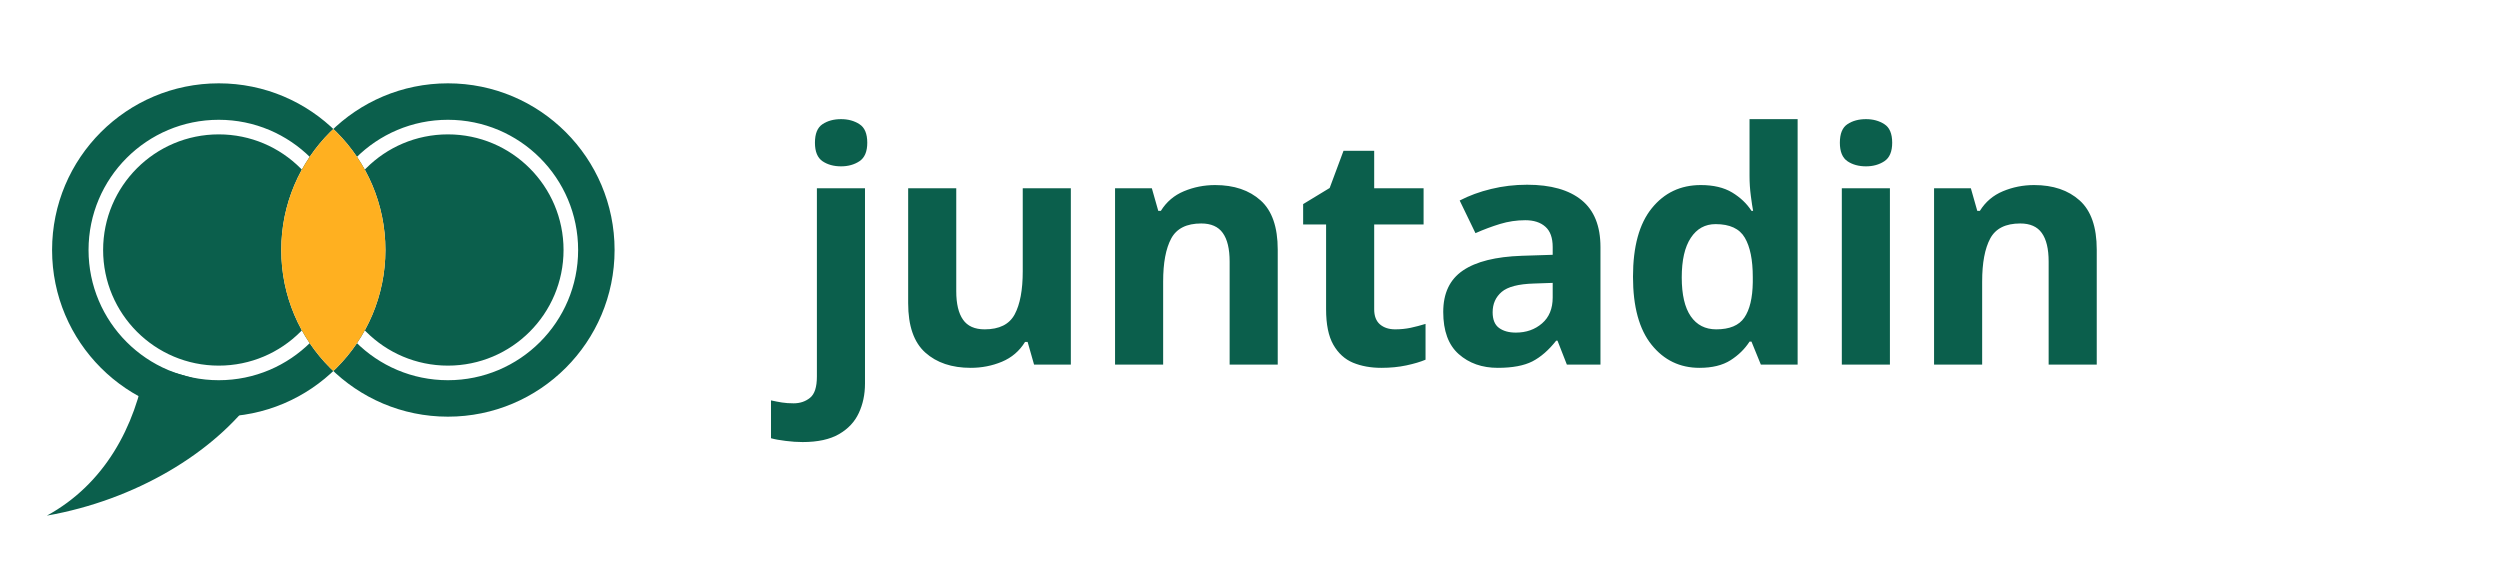
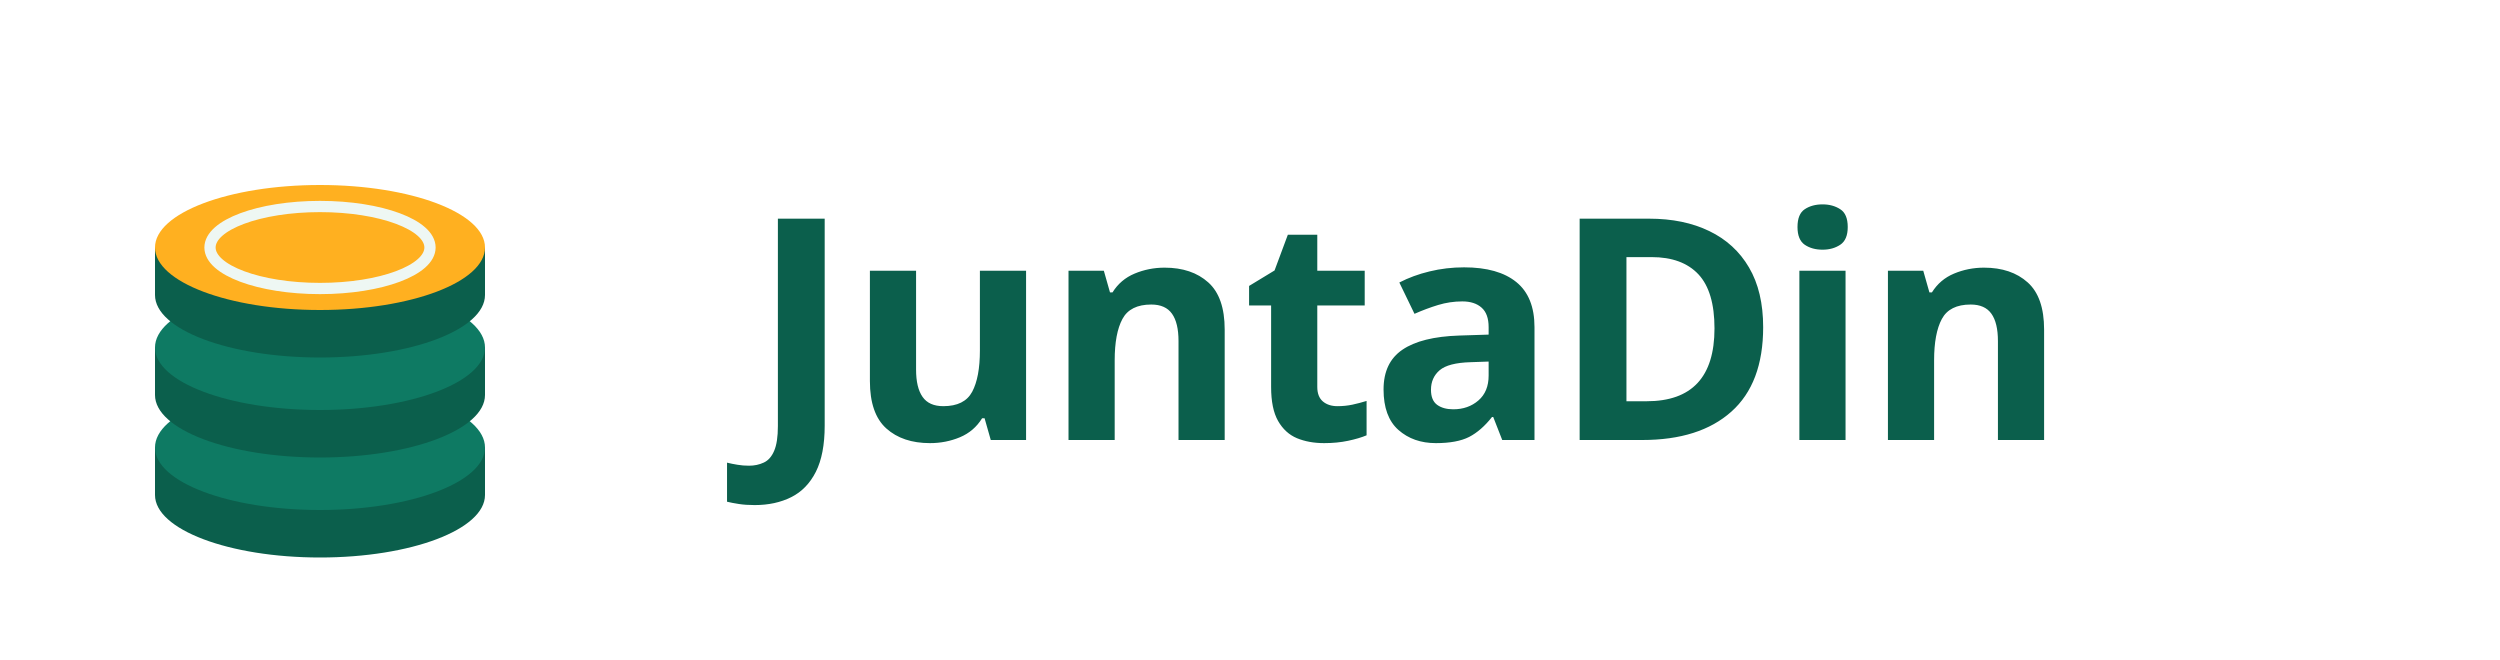
- <svg xmlns="http://www.w3.org/2000/svg" viewBox="0 0 480 112" width="480" height="112" role="img" aria-label="Juntadin">
+ <svg xmlns="http://www.w3.org/2000/svg" viewBox="0 0 500 132" width="500" height="132" role="img" aria-label="JuntaDin">
  <g id="simbolo">
-     <defs>
-       <clipPath id="lensh">
-         <circle cx="42" cy="48" r="32" />
-       </clipPath>
-     </defs>
-     <path d="M28 70 C26 82 20 93 9 99 C26 96 41 87 49 76 Z" fill="#0B5F4C" />
-     <path fill-rule="evenodd" d="M10 48 a32 32 0 1 0 64 0 a32 32 0 1 0 -64 0 Z M54 48 a32 32 0 1 0 64 0 a32 32 0 1 0 -64 0 Z M17 48 a25 25 0 1 0 50 0 a25 25 0 1 0 -50 0 Z M19.8 48 a22.2 22.2 0 1 0 44.4 0 a22.2 22.2 0 1 0 -44.4 0 Z M61 48 a25 25 0 1 0 50 0 a25 25 0 1 0 -50 0 Z M63.8 48 a22.2 22.2 0 1 0 44.4 0 a22.2 22.2 0 1 0 -44.4 0 Z" fill="#0B5F4C" />
-     <circle cx="86" cy="48" r="32" fill="#FFB020" clip-path="url(#lensh)" />
+     <ellipse cx="64" cy="99" rx="33" ry="12.5" fill="#0B5F4C" />
+     <rect x="31" y="89.5" width="66" height="9.5" fill="#0B5F4C" />
+     <ellipse cx="64" cy="89.5" rx="33" ry="12.5" fill="#0E7A63" />
+     <ellipse cx="64" cy="79" rx="33" ry="12.5" fill="#0B5F4C" />
+     <rect x="31" y="69.5" width="66" height="9.5" fill="#0B5F4C" />
+     <ellipse cx="64" cy="69.5" rx="33" ry="12.5" fill="#0E7A63" />
+     <ellipse cx="64" cy="59" rx="33" ry="12.5" fill="#0B5F4C" />
+     <rect x="31" y="49.5" width="66" height="9.5" fill="#0B5F4C" />
+     <ellipse cx="64" cy="49.5" rx="33" ry="12.5" fill="#FFB020" />
+     <ellipse cx="64" cy="49.5" rx="22" ry="8.2" fill="none" stroke="#EEF7F3" stroke-width="2.25" />
  </g>
-   <text x="152" y="70" font-family="Outfit, 'Plus Jakarta Sans', system-ui, sans-serif" font-size="62" font-weight="600" letter-spacing="-1.2" fill="#0B5F4C">juntadin</text>
+   <text x="150" y="88" font-family="Outfit, 'Plus Jakarta Sans', 'Poppins', system-ui, sans-serif" font-size="62" font-weight="600" letter-spacing="-1.2" fill="#0B5F4C">JuntaDin</text>
</svg>
